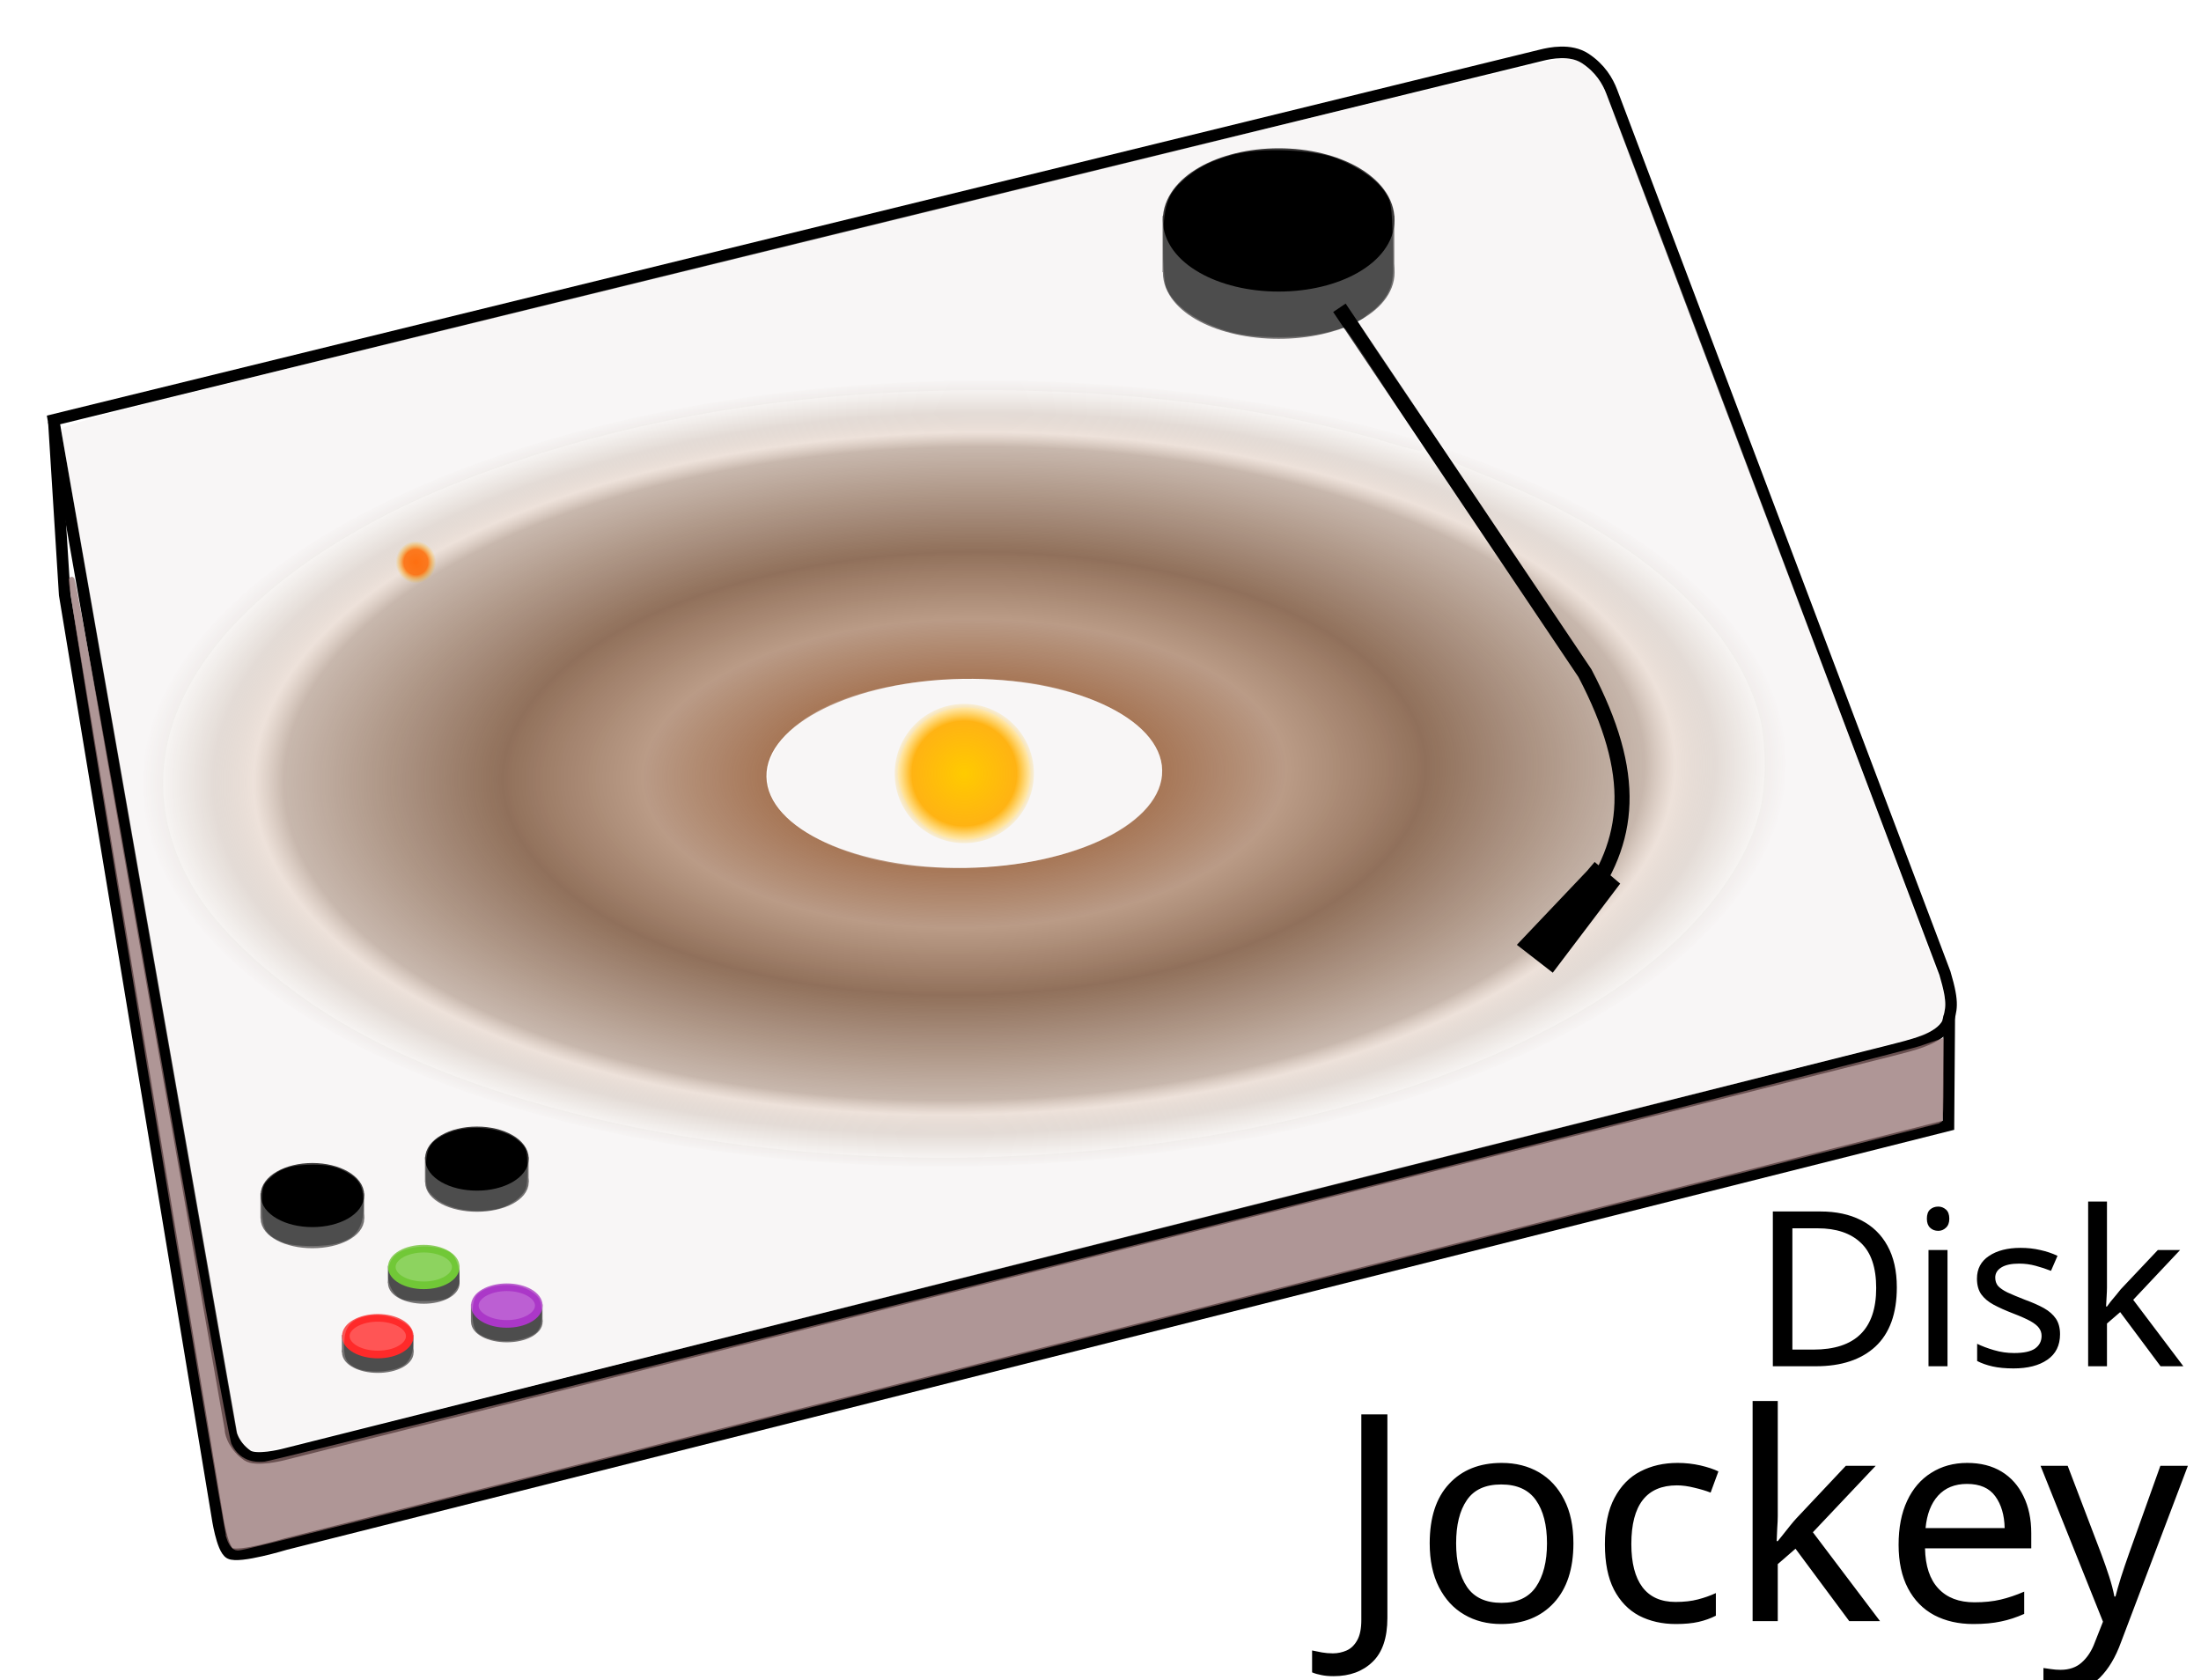
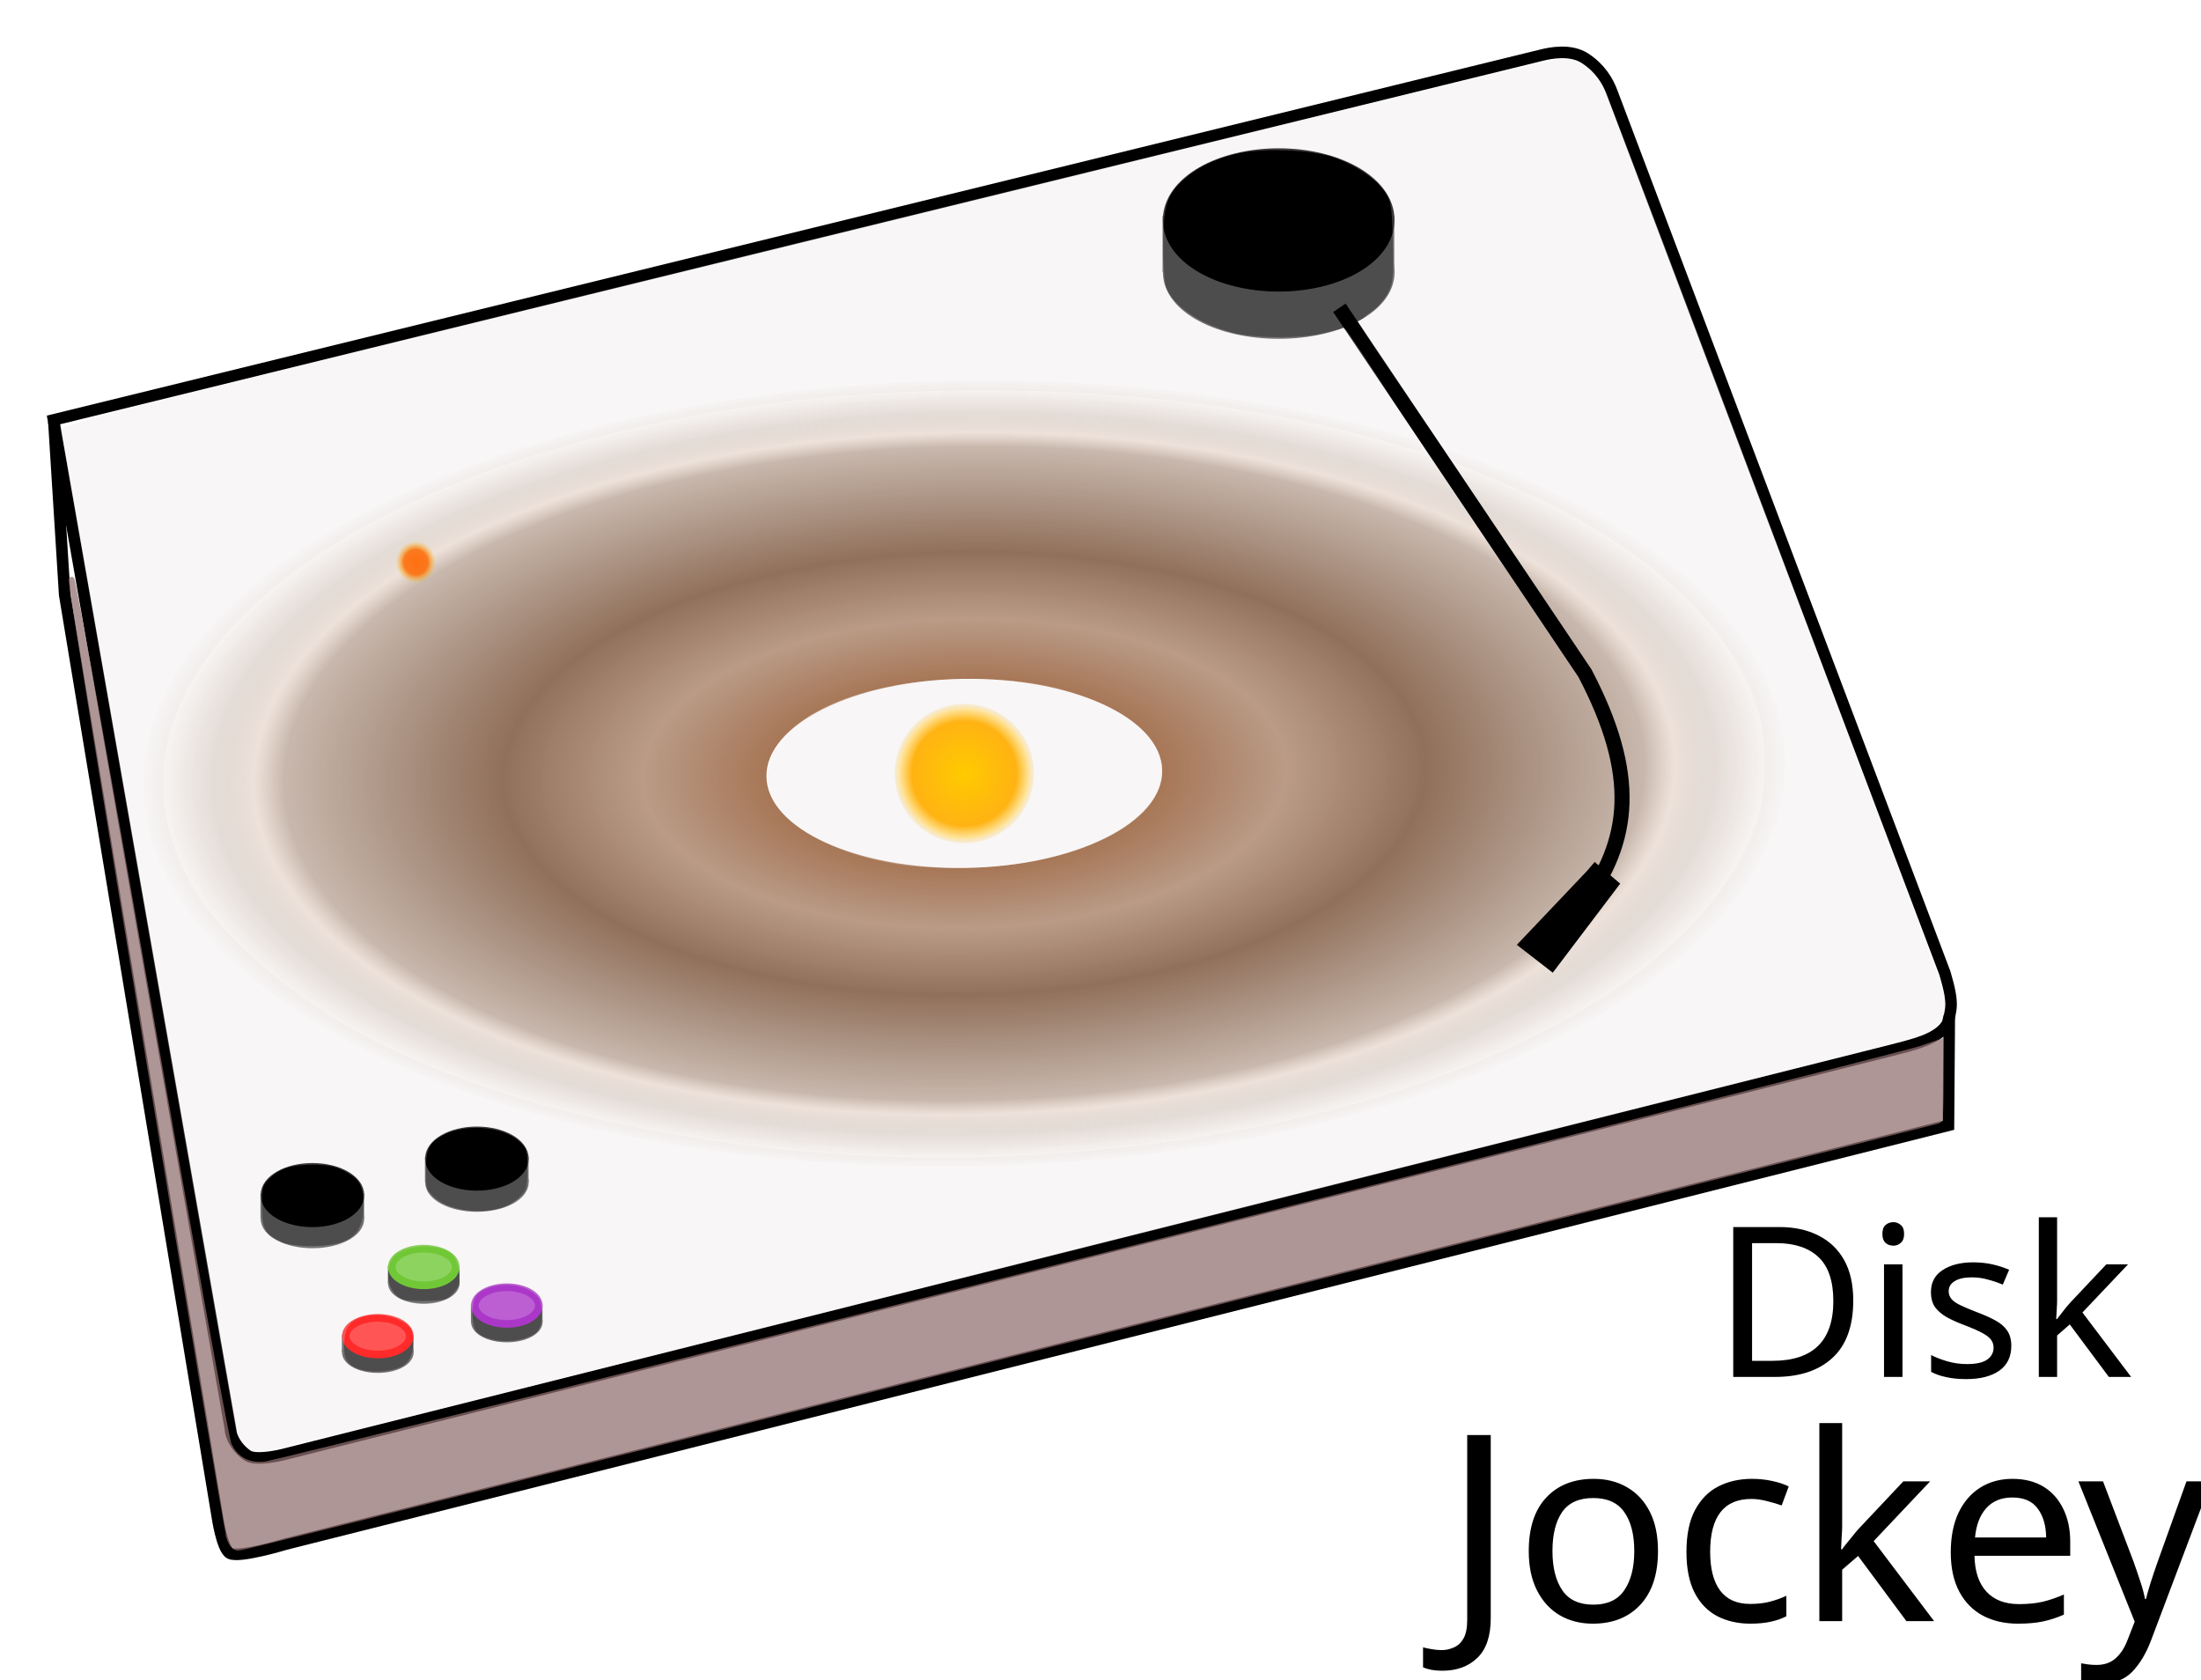
- <svg xmlns="http://www.w3.org/2000/svg" xmlns:ns1="http://www.openswatchbook.org/uri/2009/osb" xmlns:xlink="http://www.w3.org/1999/xlink" width="190" height="145" viewBox="0 0 190 145" id="svg2" version="1.1">
+ <svg xmlns="http://www.w3.org/2000/svg" xmlns:ns1="http://www.openswatchbook.org/uri/2009/osb" xmlns:xlink="http://www.w3.org/1999/xlink" width="202.667" height="154.667" viewBox="0 0 190 145" id="svg2" version="1.1">
  <defs id="defs4">
    <linearGradient id="linearGradient5384">
      <stop id="stop5386" offset="0" style="stop-color:#ffcb00;stop-opacity:1" />
      <stop style="stop-color:#ffad00;stop-opacity:0.925" offset="0.715" id="stop5388" />
      <stop id="stop5390" offset="1" style="stop-color:#ffbe00;stop-opacity:0.013" />
    </linearGradient>
    <linearGradient id="linearGradient5293" ns1:paint="gradient">
      <stop style="stop-color:#ffc722;stop-opacity:1;" offset="0" id="stop5295" />
      <stop style="stop-color:#ffc722;stop-opacity:0;" offset="1" id="stop5297" />
    </linearGradient>
    <linearGradient id="linearGradient5244">
      <stop style="stop-color:#ff6600;stop-opacity:1;" offset="0" id="stop5246" />
      <stop id="stop5252" offset="0.595" style="stop-color:#ff6800;stop-opacity:0.924" />
      <stop style="stop-color:#ffbe00;stop-opacity:0" offset="1" id="stop5248" />
    </linearGradient>
    <linearGradient id="linearGradient3861-3-7">
      <stop style="stop-color:#93410b;stop-opacity:1;" offset="0" id="stop5230" />
      <stop id="stop5232" offset="0.39" style="stop-color:#74360d;stop-opacity:0.498" />
      <stop style="stop-color:#562504;stop-opacity:0.655" offset="0.56" id="stop5234" />
      <stop id="stop5236" offset="0.825" style="stop-color:#552302;stop-opacity:0.325;" />
      <stop style="stop-color:#b68667;stop-opacity:0.243" offset="0.862" id="stop5238" />
      <stop style="stop-color:#552201;stop-opacity:0.161;" offset="0.91" id="stop5240" />
      <stop style="stop-color:#552200;stop-opacity:0;" offset="1" id="stop5242" />
    </linearGradient>
    <linearGradient id="linearGradient3861-3">
      <stop id="stop5184" offset="0" style="stop-color:#93410b;stop-opacity:1;" />
      <stop style="stop-color:#74360d;stop-opacity:0.498" offset="0.39" id="stop5186" />
      <stop id="stop5190" offset="0.56" style="stop-color:#562504;stop-opacity:0.655" />
      <stop style="stop-color:#552302;stop-opacity:0.325;" offset="0.825" id="stop5198" />
      <stop id="stop5202" offset="0.862" style="stop-color:#b68667;stop-opacity:0.243" />
      <stop id="stop5200" offset="0.91" style="stop-color:#552201;stop-opacity:0.161;" />
      <stop id="stop5188" offset="1" style="stop-color:#552200;stop-opacity:0;" />
    </linearGradient>
    <marker orient="auto" refY="0" refX="0" id="Arrow2Lend" style="overflow:visible">
      <path id="path3875" style="fill-rule:evenodd;stroke-width:0.625;stroke-linejoin:round" d="M 8.719,4.034 -2.207,0.016 8.719,-4.002 c -1.745,2.372 -1.735,5.617 -6e-7,8.035 z" transform="matrix(-1.1,0,0,-1.1,-1.1,0)" />
    </marker>
    <marker orient="auto" refY="0" refX="0" id="marker4056" style="overflow:visible">
      <path id="path4058" style="fill-rule:evenodd;stroke-width:0.625;stroke-linejoin:round" d="M 8.719,4.034 -2.207,0.016 8.719,-4.002 c -1.745,2.372 -1.735,5.617 -6e-7,8.035 z" transform="matrix(-1.1,0,0,-1.1,-1.1,0)" />
    </marker>
    <path style="fill:none;stroke:#000000;stroke-width:1px;stroke-linecap:butt;stroke-linejoin:miter;stroke-opacity:1;marker-start:url(#Arrow1Lstart);marker-end:none" d="m 35,165 c 10.173,-7.63 27.989,-18.871 48.99,-27.727 20.287,-8.555 43.622,-10.536 55.906,-12.992" id="path3021" transform="translate(0,702.3622)" />
    <marker orient="auto" refY="0" refX="0" id="Arrow1Lstart" style="overflow:visible">
-       <path id="path4006" d="M 0,0 5,-5 -12.5,0 5,5 0,0 Z" style="fill-rule:evenodd;stroke:#000000;stroke-width:1pt" transform="matrix(0.8,0,0,0.8,10,0)" />
+       <path id="path4006" d="M 0,0 5,-5 -12.5,0 5,5 Z" style="fill-rule:evenodd;stroke:#000000;stroke-width:1pt" transform="matrix(0.8,0,0,0.8,10,0)" />
    </marker>
    <marker orient="auto" refY="0" refX="0" id="TriangleOutL" style="overflow:visible">
-       <path id="path3996" d="m 5.77,0 -8.65,5 0,-10 8.65,5 z" style="fill-rule:evenodd;stroke:#000000;stroke-width:1pt" transform="scale(0.8,0.8)" />
+       <path id="path3996" d="M 5.77,0 -2.88,5 V -5 Z" style="fill-rule:evenodd;stroke:#000000;stroke-width:1pt" transform="scale(0.8)" />
    </marker>
    <marker orient="auto" refY="0" refX="0" id="marker4065" style="overflow:visible">
      <path id="path4067" style="fill-rule:evenodd;stroke-width:0.625;stroke-linejoin:round" d="M 8.719,4.034 -2.207,0.016 8.719,-4.002 c -1.745,2.372 -1.735,5.617 -6e-7,8.035 z" transform="matrix(-1.1,0,0,-1.1,-1.1,0)" />
    </marker>
    <marker orient="auto" refY="0" refX="0" id="marker4069" style="overflow:visible">
      <path id="path4071" style="fill-rule:evenodd;stroke-width:0.625;stroke-linejoin:round" d="M 8.719,4.034 -2.207,0.016 8.719,-4.002 c -1.745,2.372 -1.735,5.617 -6e-7,8.035 z" transform="matrix(-1.1,0,0,-1.1,-1.1,0)" />
    </marker>
    <marker orient="auto" refY="0" refX="0" id="marker4073" style="overflow:visible">
      <path id="path4075" style="fill-rule:evenodd;stroke-width:0.625;stroke-linejoin:round" d="M 8.719,4.034 -2.207,0.016 8.719,-4.002 c -1.745,2.372 -1.735,5.617 -6e-7,8.035 z" transform="matrix(-1.1,0,0,-1.1,-1.1,0)" />
    </marker>
    <radialGradient xlink:href="#linearGradient3861-3" id="radialGradient3875" cx="130.714" cy="801.657" fx="130.714" fy="801.657" r="118.437" gradientTransform="matrix(0.6009785,-0.00969067,0.00465183,0.2884887,0.957907,744.1246)" gradientUnits="userSpaceOnUse" />
    <linearGradient id="linearGradient3861">
      <stop style="stop-color:#93410b;stop-opacity:1;" offset="0" id="stop3863" />
      <stop id="stop3877" offset="0.942" style="stop-color:#5e3012;stop-opacity:0.498;" />
      <stop style="stop-color:#552200;stop-opacity:0;" offset="1" id="stop3865" />
    </linearGradient>
    <radialGradient xlink:href="#linearGradient5244" id="radialGradient5250" cx="27.256" cy="1017.401" fx="27.256" fy="1017.401" r="3.75" gradientTransform="matrix(0.4642857,0,0,0.4863946,7.827919,461.4824)" gradientUnits="userSpaceOnUse" />
    <radialGradient xlink:href="#linearGradient5384" id="radialGradient5382" cx="67.753" cy="961.344" fx="67.753" fy="961.344" r="6.311" gradientUnits="userSpaceOnUse" gradientTransform="translate(-0.2257143,13.99797)" />
  </defs>
  <g id="layer1" transform="translate(0,-907.3622)">
    <path style="fill:url(#radialGradient3875);fill-opacity:1;fill-rule:nonzero;stroke:none" d="m 82.697,940.231 c -39.161,0.631 -70.661,16.32 -70.36,35.039 0.302,18.719 32.291,33.384 71.453,32.752 39.161,-0.631 70.661,-16.32 70.36,-35.039 -0.302,-18.719 -32.291,-33.384 -71.453,-32.752 z m 0.415,25.728 c 9.431,-0.152 17.139,3.384 17.212,7.892 0.073,4.508 -7.518,8.274 -16.949,8.426 -9.431,0.152 -17.139,-3.367 -17.212,-7.875 -0.073,-4.508 7.518,-8.291 16.949,-8.443 z" id="path2987" />
-     <circle r="6.011" cy="975.343" cx="67.527" style="fill:url(#radialGradient5382);fill-opacity:1;fill-rule:nonzero;stroke:none;stroke-width:0.601;stroke-linecap:square;stroke-linejoin:miter;stroke-miterlimit:4;stroke-dasharray:0.601, 0.601;stroke-dashoffset:0;stroke-opacity:1" id="path3028" transform="matrix(0.99987,-0.01612272,0.01612272,0.99987,0,0)" />
-     <ellipse style="color:#000000;clip-rule:nonzero;display:inline;overflow:visible;visibility:visible;opacity:0.925;isolation:auto;mix-blend-mode:normal;color-interpolation:sRGB;color-interpolation-filters:linearRGB;solid-color:#000000;solid-opacity:1;fill:url(#radialGradient5250);fill-opacity:1;fill-rule:nonzero;stroke:none;stroke-width:1.25;stroke-linecap:butt;stroke-linejoin:miter;stroke-miterlimit:4;stroke-dasharray:none;stroke-dashoffset:0;stroke-opacity:1;color-rendering:auto;image-rendering:auto;shape-rendering:auto;text-rendering:auto;enable-background:accumulate" id="path5138" cx="20.482" cy="956.341" rx="1.741" ry="1.824" transform="matrix(0.99987,-0.01612272,0.01612272,0.99987,0,0)" />
+     <circle r="6.011" cy="975.343" cx="67.527" style="fill:url(#radialGradient5382);fill-opacity:1;fill-rule:nonzero;stroke:none;stroke-width:0.601;stroke-linecap:square;stroke-linejoin:miter;stroke-miterlimit:4;stroke-dasharray:0.601, 0.601;stroke-dashoffset:0;stroke-opacity:1" id="path3028" transform="rotate(-0.9238038)" />
+     <ellipse style="color:#000000;clip-rule:nonzero;display:inline;overflow:visible;visibility:visible;opacity:0.925;isolation:auto;mix-blend-mode:normal;color-interpolation:sRGB;color-interpolation-filters:linearRGB;solid-color:#000000;solid-opacity:1;fill:url(#radialGradient5250);fill-opacity:1;fill-rule:nonzero;stroke:none;stroke-width:1.25;stroke-linecap:butt;stroke-linejoin:miter;stroke-miterlimit:4;stroke-dasharray:none;stroke-dashoffset:0;stroke-opacity:1;color-rendering:auto;image-rendering:auto;shape-rendering:auto;text-rendering:auto;enable-background:accumulate" id="path5138" cx="20.482" cy="956.341" rx="1.741" ry="1.824" transform="rotate(-0.9238038)" />
    <path style="fill:none;fill-rule:evenodd;stroke:#000000;stroke-width:1px;stroke-linecap:butt;stroke-linejoin:miter;stroke-opacity:1" d="m 21.349,1032.986 c 0.747,0.522 3.047,-0.061 3.047,-0.061 L 163.081,998.074 c 1.852,-0.483 4.334,-0.999 5.045,-2.395 0.287,-1.197 0.584,-1.577 -0.231,-4.316 l -28.755,-76.068 c -0.357,-0.945 -1.001,-2.035 -2.289,-2.884 -1.288,-0.849 -3.077,-0.459 -3.751,-0.294 L 4.616,943.609 19.907,1030.768 c -0.055,-0.055 0.087,1.272 1.442,2.218 z" id="path5272" />
-     <path style="color:#000000;font-style:normal;font-variant:normal;font-weight:normal;font-stretch:normal;font-size:medium;line-height:normal;font-family:sans-serif;text-indent:0;text-align:start;text-decoration:none;text-decoration-line:none;text-decoration-style:solid;text-decoration-color:#000000;letter-spacing:normal;word-spacing:normal;text-transform:none;direction:ltr;block-progression:tb;writing-mode:lr-tb;baseline-shift:baseline;text-anchor:start;white-space:normal;clip-rule:nonzero;display:inline;overflow:visible;visibility:visible;opacity:1;isolation:auto;mix-blend-mode:normal;color-interpolation:sRGB;color-interpolation-filters:linearRGB;solid-color:#000000;solid-opacity:1;fill:#000000;fill-opacity:1;fill-rule:nonzero;stroke:none;stroke-width:2;stroke-linecap:butt;stroke-linejoin:miter;stroke-miterlimit:4;stroke-dasharray:none;stroke-dashoffset:0;stroke-opacity:1;color-rendering:auto;image-rendering:auto;shape-rendering:auto;text-rendering:auto;enable-background:accumulate" d="m 137.656,981.761 -0.647,0.763 -6.068,6.39 3.1,2.406 5.822,-7.689 z" id="rect5309" />
+     <path style="color:#000000;font-style:normal;font-variant:normal;font-weight:normal;font-stretch:normal;font-size:medium;line-height:normal;font-family:sans-serif;text-indent:0;text-align:start;text-decoration:none;text-decoration-line:none;text-decoration-style:solid;text-decoration-color:#000000;letter-spacing:normal;word-spacing:normal;text-transform:none;writing-mode:lr-tb;direction:ltr;baseline-shift:baseline;text-anchor:start;white-space:normal;clip-rule:nonzero;display:inline;overflow:visible;visibility:visible;opacity:1;isolation:auto;mix-blend-mode:normal;color-interpolation:sRGB;color-interpolation-filters:linearRGB;solid-color:#000000;solid-opacity:1;fill:#000000;fill-opacity:1;fill-rule:nonzero;stroke:none;stroke-width:2;stroke-linecap:butt;stroke-linejoin:miter;stroke-miterlimit:4;stroke-dasharray:none;stroke-dashoffset:0;stroke-opacity:1;color-rendering:auto;image-rendering:auto;shape-rendering:auto;text-rendering:auto;enable-background:accumulate" d="m 137.656,981.761 -0.647,0.763 -6.068,6.39 3.1,2.406 5.822,-7.689 z" id="rect5309" />
    <path style="fill:none;fill-rule:evenodd;stroke:#000000;stroke-width:1px;stroke-linecap:butt;stroke-linejoin:miter;stroke-opacity:1" d="m 4.65,943.746 0.936,14.956 13.167,79.519 c 0,0 0.403,2.835 1.094,3.21 0.789,0.428 4.785,-0.784 4.785,-0.784 l 143.566,-36.157 0.072,-9.464" id="path5332" />
    <g id="g5397" transform="translate(-2,14)">
      <rect y="913.044" x="103.406" height="2.759" width="17.902" id="rect5334" style="color:#000000;clip-rule:nonzero;display:inline;overflow:visible;visibility:visible;opacity:1;isolation:auto;mix-blend-mode:normal;color-interpolation:sRGB;color-interpolation-filters:linearRGB;solid-color:#000000;solid-opacity:1;fill:#000000;fill-opacity:1;fill-rule:nonzero;stroke:#4d4d4d;stroke-width:2.098;stroke-linecap:butt;stroke-linejoin:miter;stroke-miterlimit:4;stroke-dasharray:none;stroke-dashoffset:0;stroke-opacity:1;color-rendering:auto;image-rendering:auto;shape-rendering:auto;text-rendering:auto;enable-background:accumulate" />
      <ellipse ry="4.712" rx="8.976" cy="916.87" cx="112.387" id="path5283-4-2-5" style="color:#000000;clip-rule:nonzero;display:inline;overflow:visible;visibility:visible;opacity:1;isolation:auto;mix-blend-mode:normal;color-interpolation:sRGB;color-interpolation-filters:linearRGB;solid-color:#000000;solid-opacity:1;fill:#4d4d4d;fill-opacity:1;fill-rule:nonzero;stroke:#4d4d4d;stroke-width:2.048;stroke-linecap:butt;stroke-linejoin:miter;stroke-miterlimit:4;stroke-dasharray:none;stroke-dashoffset:0;stroke-opacity:1;color-rendering:auto;image-rendering:auto;shape-rendering:auto;text-rendering:auto;enable-background:accumulate" />
      <ellipse ry="5.118" rx="8.935" cy="912.346" cx="112.382" id="path5283-4-2" style="color:#000000;clip-rule:nonzero;display:inline;overflow:visible;visibility:visible;opacity:1;isolation:auto;mix-blend-mode:normal;color-interpolation:sRGB;color-interpolation-filters:linearRGB;solid-color:#000000;solid-opacity:1;fill:#000000;fill-opacity:1;fill-rule:nonzero;stroke:#000000;stroke-width:2.13;stroke-linecap:butt;stroke-linejoin:miter;stroke-miterlimit:4;stroke-dasharray:none;stroke-dashoffset:0;stroke-opacity:1;color-rendering:auto;image-rendering:auto;shape-rendering:auto;text-rendering:auto;enable-background:accumulate" />
    </g>
    <path style="fill:none;fill-rule:evenodd;stroke:#000000;stroke-width:1.3;stroke-linecap:butt;stroke-linejoin:miter;stroke-miterlimit:4;stroke-dasharray:none;stroke-opacity:1" d="m 115.624,933.929 21.195,31.54 c 4.595,8.773 4.008,14.442 -0.235,20.088" id="path5307" />
-     <path style="color:#000000;clip-rule:nonzero;display:inline;overflow:visible;visibility:visible;opacity:0.729;isolation:auto;mix-blend-mode:normal;color-interpolation:sRGB;color-interpolation-filters:linearRGB;solid-color:#000000;solid-opacity:1;fill:#916f6f;fill-opacity:1;fill-rule:nonzero;stroke:#916f6f;stroke-width:0.505;stroke-linecap:butt;stroke-linejoin:miter;stroke-miterlimit:4;stroke-dasharray:none;stroke-dashoffset:0;stroke-opacity:1;color-rendering:auto;image-rendering:auto;shape-rendering:auto;text-rendering:auto;enable-background:accumulate" d="m 19.819,1040.118 c -0.408,-1.249 -13.664,-81.624 -13.64,-82.707 0.011,-0.52 2.978,15.873 6.593,36.43 3.615,20.557 6.75,37.758 6.967,38.226 0.585,1.262 1.685,1.859 3.136,1.703 1.497,-0.161 140.642,-35.089 142.95,-35.883 l 1.705,-0.586 0,3.384 c 0,1.861 -0.048,3.384 -0.107,3.384 -0.059,0 -28.27,7.094 -62.693,15.764 -85.381,21.506 -83.786,21.106 -84.24,21.106 -0.232,0 -0.518,-0.349 -0.672,-0.821 z" id="path5402" />
+     <path style="color:#000000;clip-rule:nonzero;display:inline;overflow:visible;visibility:visible;opacity:0.729;isolation:auto;mix-blend-mode:normal;color-interpolation:sRGB;color-interpolation-filters:linearRGB;solid-color:#000000;solid-opacity:1;fill:#916f6f;fill-opacity:1;fill-rule:nonzero;stroke:#916f6f;stroke-width:0.505;stroke-linecap:butt;stroke-linejoin:miter;stroke-miterlimit:4;stroke-dasharray:none;stroke-dashoffset:0;stroke-opacity:1;color-rendering:auto;image-rendering:auto;shape-rendering:auto;text-rendering:auto;enable-background:accumulate" d="m 19.819,1040.118 c -0.408,-1.249 -13.664,-81.624 -13.64,-82.707 0.011,-0.52 2.978,15.873 6.593,36.43 3.615,20.557 6.75,37.758 6.967,38.226 0.585,1.262 1.685,1.859 3.136,1.703 1.497,-0.161 140.642,-35.089 142.95,-35.883 l 1.705,-0.586 v 3.384 c 0,1.861 -0.048,3.384 -0.107,3.384 -0.059,0 -28.27,7.094 -62.693,15.764 -85.381,21.506 -83.786,21.106 -84.24,21.106 -0.232,0 -0.518,-0.349 -0.672,-0.821 z" id="path5402" />
    <g id="g5397-9" transform="matrix(0.4472478,0,0,0.4472478,-23.29376,602.4682)">
      <rect y="913.044" x="103.406" height="2.759" width="17.902" id="rect5334-4" style="color:#000000;clip-rule:nonzero;display:inline;overflow:visible;visibility:visible;opacity:1;isolation:auto;mix-blend-mode:normal;color-interpolation:sRGB;color-interpolation-filters:linearRGB;solid-color:#000000;solid-opacity:1;fill:#000000;fill-opacity:1;fill-rule:nonzero;stroke:#4d4d4d;stroke-width:2.098;stroke-linecap:butt;stroke-linejoin:miter;stroke-miterlimit:4;stroke-dasharray:none;stroke-dashoffset:0;stroke-opacity:1;color-rendering:auto;image-rendering:auto;shape-rendering:auto;text-rendering:auto;enable-background:accumulate" />
      <ellipse ry="4.712" rx="8.976" cy="916.87" cx="112.387" id="path5283-4-2-5-0" style="color:#000000;clip-rule:nonzero;display:inline;overflow:visible;visibility:visible;opacity:1;isolation:auto;mix-blend-mode:normal;color-interpolation:sRGB;color-interpolation-filters:linearRGB;solid-color:#000000;solid-opacity:1;fill:#4d4d4d;fill-opacity:1;fill-rule:nonzero;stroke:#4d4d4d;stroke-width:2.048;stroke-linecap:butt;stroke-linejoin:miter;stroke-miterlimit:4;stroke-dasharray:none;stroke-dashoffset:0;stroke-opacity:1;color-rendering:auto;image-rendering:auto;shape-rendering:auto;text-rendering:auto;enable-background:accumulate" />
      <ellipse ry="5.118" rx="8.935" cy="912.346" cx="112.382" id="path5283-4-2-9" style="color:#000000;clip-rule:nonzero;display:inline;overflow:visible;visibility:visible;opacity:1;isolation:auto;mix-blend-mode:normal;color-interpolation:sRGB;color-interpolation-filters:linearRGB;solid-color:#000000;solid-opacity:1;fill:#000000;fill-opacity:1;fill-rule:nonzero;stroke:#000000;stroke-width:2.13;stroke-linecap:butt;stroke-linejoin:miter;stroke-miterlimit:4;stroke-dasharray:none;stroke-dashoffset:0;stroke-opacity:1;color-rendering:auto;image-rendering:auto;shape-rendering:auto;text-rendering:auto;enable-background:accumulate" />
    </g>
    <g id="g5397-9-1" transform="matrix(0.4472478,0,0,0.4472478,-9.094325,599.3219)">
      <rect y="913.044" x="103.406" height="2.759" width="17.902" id="rect5334-4-7" style="color:#000000;clip-rule:nonzero;display:inline;overflow:visible;visibility:visible;opacity:1;isolation:auto;mix-blend-mode:normal;color-interpolation:sRGB;color-interpolation-filters:linearRGB;solid-color:#000000;solid-opacity:1;fill:#000000;fill-opacity:1;fill-rule:nonzero;stroke:#4d4d4d;stroke-width:2.098;stroke-linecap:butt;stroke-linejoin:miter;stroke-miterlimit:4;stroke-dasharray:none;stroke-dashoffset:0;stroke-opacity:1;color-rendering:auto;image-rendering:auto;shape-rendering:auto;text-rendering:auto;enable-background:accumulate" />
      <ellipse ry="4.712" rx="8.976" cy="916.87" cx="112.387" id="path5283-4-2-5-0-3" style="color:#000000;clip-rule:nonzero;display:inline;overflow:visible;visibility:visible;opacity:1;isolation:auto;mix-blend-mode:normal;color-interpolation:sRGB;color-interpolation-filters:linearRGB;solid-color:#000000;solid-opacity:1;fill:#4d4d4d;fill-opacity:1;fill-rule:nonzero;stroke:#4d4d4d;stroke-width:2.048;stroke-linecap:butt;stroke-linejoin:miter;stroke-miterlimit:4;stroke-dasharray:none;stroke-dashoffset:0;stroke-opacity:1;color-rendering:auto;image-rendering:auto;shape-rendering:auto;text-rendering:auto;enable-background:accumulate" />
      <ellipse ry="5.118" rx="8.935" cy="912.346" cx="112.382" id="path5283-4-2-9-4" style="color:#000000;clip-rule:nonzero;display:inline;overflow:visible;visibility:visible;opacity:1;isolation:auto;mix-blend-mode:normal;color-interpolation:sRGB;color-interpolation-filters:linearRGB;solid-color:#000000;solid-opacity:1;fill:#000000;fill-opacity:1;fill-rule:nonzero;stroke:#000000;stroke-width:2.13;stroke-linecap:butt;stroke-linejoin:miter;stroke-miterlimit:4;stroke-dasharray:none;stroke-dashoffset:0;stroke-opacity:1;color-rendering:auto;image-rendering:auto;shape-rendering:auto;text-rendering:auto;enable-background:accumulate" />
    </g>
    <g id="g3561" transform="translate(6.214286,1.660714)">
      <rect y="1021.249" x="23.624" height="0.853" width="5.532" id="rect5334-4-8" style="color:#000000;clip-rule:nonzero;display:inline;overflow:visible;visibility:visible;opacity:1;isolation:auto;mix-blend-mode:normal;color-interpolation:sRGB;color-interpolation-filters:linearRGB;solid-color:#000000;solid-opacity:1;fill:#000000;fill-opacity:1;fill-rule:nonzero;stroke:#4d4d4d;stroke-width:0.648;stroke-linecap:butt;stroke-linejoin:miter;stroke-miterlimit:4;stroke-dasharray:none;stroke-dashoffset:0;stroke-opacity:1;color-rendering:auto;image-rendering:auto;shape-rendering:auto;text-rendering:auto;enable-background:accumulate" />
      <ellipse ry="1.456" rx="2.774" cy="1022.431" cx="26.4" id="path5283-4-2-5-0-39" style="color:#000000;clip-rule:nonzero;display:inline;overflow:visible;visibility:visible;opacity:1;isolation:auto;mix-blend-mode:normal;color-interpolation:sRGB;color-interpolation-filters:linearRGB;solid-color:#000000;solid-opacity:1;fill:#4d4d4d;fill-opacity:1;fill-rule:nonzero;stroke:#4d4d4d;stroke-width:0.633;stroke-linecap:butt;stroke-linejoin:miter;stroke-miterlimit:4;stroke-dasharray:none;stroke-dashoffset:0;stroke-opacity:1;color-rendering:auto;image-rendering:auto;shape-rendering:auto;text-rendering:auto;enable-background:accumulate" />
      <ellipse ry="1.582" rx="2.761" cy="1021.033" cx="26.398" id="path5283-4-2-9-2" style="color:#000000;clip-rule:nonzero;display:inline;overflow:visible;visibility:visible;opacity:1;isolation:auto;mix-blend-mode:normal;color-interpolation:sRGB;color-interpolation-filters:linearRGB;solid-color:#000000;solid-opacity:1;fill:#ff5555;fill-opacity:1;fill-rule:nonzero;stroke:#ff2a2a;stroke-width:0.658;stroke-linecap:butt;stroke-linejoin:miter;stroke-miterlimit:4;stroke-dasharray:none;stroke-dashoffset:0;stroke-opacity:1;color-rendering:auto;image-rendering:auto;shape-rendering:auto;text-rendering:auto;enable-background:accumulate" />
    </g>
    <g id="g3569" transform="translate(-1.553571,-1.785714)">
      <rect y="1018.723" x="35.363" height="0.853" width="5.532" id="rect5334-4-8-5" style="color:#000000;clip-rule:nonzero;display:inline;overflow:visible;visibility:visible;opacity:1;isolation:auto;mix-blend-mode:normal;color-interpolation:sRGB;color-interpolation-filters:linearRGB;solid-color:#000000;solid-opacity:1;fill:#000000;fill-opacity:1;fill-rule:nonzero;stroke:#4d4d4d;stroke-width:0.648;stroke-linecap:butt;stroke-linejoin:miter;stroke-miterlimit:4;stroke-dasharray:none;stroke-dashoffset:0;stroke-opacity:1;color-rendering:auto;image-rendering:auto;shape-rendering:auto;text-rendering:auto;enable-background:accumulate" />
      <ellipse ry="1.456" rx="2.774" cy="1019.906" cx="38.138" id="path5283-4-2-5-0-39-5" style="color:#000000;clip-rule:nonzero;display:inline;overflow:visible;visibility:visible;opacity:1;isolation:auto;mix-blend-mode:normal;color-interpolation:sRGB;color-interpolation-filters:linearRGB;solid-color:#000000;solid-opacity:1;fill:#4d4d4d;fill-opacity:1;fill-rule:nonzero;stroke:#4d4d4d;stroke-width:0.633;stroke-linecap:butt;stroke-linejoin:miter;stroke-miterlimit:4;stroke-dasharray:none;stroke-dashoffset:0;stroke-opacity:1;color-rendering:auto;image-rendering:auto;shape-rendering:auto;text-rendering:auto;enable-background:accumulate" />
      <ellipse ry="1.582" rx="2.761" cy="1018.507" cx="38.136" id="path5283-4-2-9-2-6" style="color:#000000;clip-rule:nonzero;display:inline;overflow:visible;visibility:visible;opacity:1;isolation:auto;mix-blend-mode:normal;color-interpolation:sRGB;color-interpolation-filters:linearRGB;solid-color:#000000;solid-opacity:1;fill:#8dd35f;fill-opacity:1;fill-rule:nonzero;stroke:#71c837;stroke-width:0.658;stroke-linecap:butt;stroke-linejoin:miter;stroke-miterlimit:4;stroke-dasharray:none;stroke-dashoffset:0;stroke-opacity:1;color-rendering:auto;image-rendering:auto;shape-rendering:auto;text-rendering:auto;enable-background:accumulate" />
    </g>
    <g id="g3577" transform="translate(-5.75,4.196429)">
      <rect y="1016.072" x="46.727" height="0.853" width="5.532" id="rect5334-4-8-2" style="color:#000000;clip-rule:nonzero;display:inline;overflow:visible;visibility:visible;opacity:1;isolation:auto;mix-blend-mode:normal;color-interpolation:sRGB;color-interpolation-filters:linearRGB;solid-color:#000000;solid-opacity:1;fill:#000000;fill-opacity:1;fill-rule:nonzero;stroke:#4d4d4d;stroke-width:0.648;stroke-linecap:butt;stroke-linejoin:miter;stroke-miterlimit:4;stroke-dasharray:none;stroke-dashoffset:0;stroke-opacity:1;color-rendering:auto;image-rendering:auto;shape-rendering:auto;text-rendering:auto;enable-background:accumulate" />
      <ellipse ry="1.456" rx="2.774" cy="1017.254" cx="49.502" id="path5283-4-2-5-0-39-8" style="color:#000000;clip-rule:nonzero;display:inline;overflow:visible;visibility:visible;opacity:1;isolation:auto;mix-blend-mode:normal;color-interpolation:sRGB;color-interpolation-filters:linearRGB;solid-color:#000000;solid-opacity:1;fill:#4d4d4d;fill-opacity:1;fill-rule:nonzero;stroke:#4d4d4d;stroke-width:0.633;stroke-linecap:butt;stroke-linejoin:miter;stroke-miterlimit:4;stroke-dasharray:none;stroke-dashoffset:0;stroke-opacity:1;color-rendering:auto;image-rendering:auto;shape-rendering:auto;text-rendering:auto;enable-background:accumulate" />
      <ellipse ry="1.582" rx="2.761" cy="1015.856" cx="49.501" id="path5283-4-2-9-2-7" style="color:#000000;clip-rule:nonzero;display:inline;overflow:visible;visibility:visible;opacity:1;isolation:auto;mix-blend-mode:normal;color-interpolation:sRGB;color-interpolation-filters:linearRGB;solid-color:#000000;solid-opacity:1;fill:#bc5fd3;fill-opacity:1;fill-rule:nonzero;stroke:#ab37c8;stroke-width:0.658;stroke-linecap:butt;stroke-linejoin:miter;stroke-miterlimit:4;stroke-dasharray:none;stroke-dashoffset:0;stroke-opacity:1;color-rendering:auto;image-rendering:auto;shape-rendering:auto;text-rendering:auto;enable-background:accumulate" />
    </g>
-     <text xml:space="preserve" style="font-style:normal;font-variant:normal;font-weight:normal;font-stretch:normal;font-size:18.704px;line-height:125%;font-family:'Linux Libertine';-inkscape-font-specification:'Linux Libertine, Normal';text-align:start;letter-spacing:0px;word-spacing:0px;writing-mode:lr-tb;text-anchor:start;fill:#000000;fill-opacity:1;stroke:none;stroke-width:1px;stroke-linecap:butt;stroke-linejoin:miter;stroke-opacity:1" x="151.225" y="1025.289" id="text5514">
-       <tspan id="tspan5516" x="151.225" y="1025.289" style="font-style:normal;font-variant:normal;font-weight:normal;font-stretch:condensed;font-size:18.704px;line-height:125%;font-family:Impact;-inkscape-font-specification:'Impact, Condensed';text-align:start;writing-mode:lr-tb;text-anchor:start">Disk</tspan>
+     <text xml:space="preserve" style="font-style:normal;font-variant:normal;font-weight:normal;font-stretch:normal;font-size:18.13px;line-height:0%;font-family:'Linux Libertine';-inkscape-font-specification:'Linux Libertine, Normal';font-variant-ligatures:normal;font-variant-caps:normal;font-variant-numeric:normal;font-feature-settings:normal;text-align:start;letter-spacing:0px;word-spacing:0px;writing-mode:lr-tb;text-anchor:start;fill:#000000;fill-opacity:1;stroke:none;stroke-width:1.511px;stroke-linecap:butt;stroke-linejoin:miter;stroke-opacity:1" x="147.857" y="1026.211" id="text5514">
+       <tspan id="tspan5516" x="147.857" y="1026.211" style="font-style:normal;font-variant:normal;font-weight:normal;font-stretch:normal;font-size:18.13px;line-height:125%;font-family:'Linux Libertine';-inkscape-font-specification:'Linux Libertine, Normal';font-variant-ligatures:normal;font-variant-caps:normal;font-variant-numeric:normal;font-feature-settings:normal;text-align:start;writing-mode:lr-tb;text-anchor:start;stroke-width:1.511px">Disk</tspan>
    </text>
-     <text xml:space="preserve" style="font-style:normal;font-variant:normal;font-weight:normal;font-stretch:condensed;font-size:25px;line-height:125%;font-family:Impact;-inkscape-font-specification:'Impact, Condensed';text-align:start;letter-spacing:0px;word-spacing:0px;writing-mode:lr-tb;text-anchor:start;fill:#000000;fill-opacity:1;stroke:none;stroke-width:1px;stroke-linecap:butt;stroke-linejoin:miter;stroke-opacity:1" x="115.218" y="1047.291" id="text5518">
-       <tspan id="tspan5520" x="115.218" y="1047.291">Jockey</tspan>
+     <text xml:space="preserve" style="font-style:normal;font-variant:normal;font-weight:normal;font-stretch:normal;font-size:22.5px;line-height:0%;font-family:'Linux Libertine';-inkscape-font-specification:'Linux Libertine, Normal';font-variant-ligatures:normal;font-variant-caps:normal;font-variant-numeric:normal;font-feature-settings:normal;text-align:start;letter-spacing:0px;word-spacing:0px;writing-mode:lr-tb;text-anchor:start;fill:#000000;fill-opacity:1;stroke:none;stroke-width:1px;stroke-linecap:butt;stroke-linejoin:miter;stroke-opacity:1" x="124.593" y="1047.291" id="text5518">
+       <tspan id="tspan5520" x="124.593" y="1047.291" style="font-style:normal;font-variant:normal;font-weight:normal;font-stretch:normal;font-size:22.5px;line-height:1.25;font-family:'Linux Libertine';-inkscape-font-specification:'Linux Libertine, Normal';font-variant-ligatures:normal;font-variant-caps:normal;font-variant-numeric:normal;font-feature-settings:normal;text-align:start;writing-mode:lr-tb;text-anchor:start">Jockey</tspan>
    </text>
-     <path style="color:#000000;clip-rule:nonzero;display:inline;overflow:visible;visibility:visible;opacity:0.258;isolation:auto;mix-blend-mode:normal;color-interpolation:sRGB;color-interpolation-filters:linearRGB;solid-color:#000000;solid-opacity:1;fill:#e3dbdb;fill-opacity:1;fill-rule:nonzero;stroke:#e3dbdb;stroke-width:0.328;stroke-linecap:butt;stroke-linejoin:miter;stroke-miterlimit:4;stroke-dasharray:none;stroke-dashoffset:0;stroke-opacity:1;color-rendering:auto;image-rendering:auto;shape-rendering:auto;text-rendering:auto;enable-background:accumulate" d="m 21.191,124.597 c -0.289,-0.31 -0.576,-0.793 -0.639,-1.073 C 20.364,122.683 5.502,37.695 5.453,37.18 5.412,36.751 11.798,35.136 69.552,20.964 106.695,11.85 134.198,5.22 134.888,5.214 c 0.991,-0.008 1.348,0.128 2.126,0.811 0.514,0.451 1.134,1.275 1.378,1.831 1.271,2.895 29.073,76.852 29.254,77.82 0.347,1.86 -0.132,2.878 -1.661,3.525 -1.358,0.575 -142.452,35.959 -143.386,35.959 -0.587,0 -1.057,-0.188 -1.407,-0.563 z m 13.83,-6.676 c 0.725,-0.539 1.013,-1.795 0.699,-3.046 -0.221,-0.881 -2.129,-1.681 -3.61,-1.514 -1.655,0.187 -2.441,0.87 -2.538,2.208 -0.117,1.595 0.101,2.151 1.023,2.622 1.123,0.573 3.487,0.429 4.426,-0.269 z m 10.978,-2.518 c 0.778,-0.398 1.023,-1.077 0.905,-2.507 -0.065,-0.786 -0.249,-1.091 -0.939,-1.554 -1.353,-0.909 -3.853,-0.754 -4.911,0.304 -0.592,0.592 -0.576,2.94 0.024,3.478 1.038,0.931 3.386,1.064 4.921,0.279 l 6e-6,0 z m -6.694,-3.747 c 0.522,-0.607 0.608,-0.917 0.504,-1.831 -0.068,-0.605 -0.319,-1.316 -0.558,-1.58 -1.06,-1.172 -4.458,-1.062 -5.431,0.175 -0.951,1.209 -0.495,3.302 0.845,3.876 0.298,0.127 1.322,0.2 2.276,0.161 1.558,-0.063 1.799,-0.145 2.364,-0.801 z m -9.985,-4.218 c 1.569,-0.47 2.224,-1.45 2.224,-3.328 0,-1.845 -0.354,-2.472 -1.818,-3.219 -0.735,-0.375 -1.502,-0.523 -2.698,-0.522 -1.933,0.003 -2.908,0.314 -3.881,1.242 -0.634,0.605 -0.694,0.824 -0.694,2.509 0,2.042 0.303,2.573 1.852,3.247 0.989,0.43 3.688,0.468 5.015,0.071 z m 13.947,-3.011 c 0.545,-0.151 1.312,-0.596 1.705,-0.989 0.651,-0.651 0.714,-0.874 0.714,-2.527 0,-1.688 -0.052,-1.861 -0.757,-2.52 -1.402,-1.31 -4.639,-1.612 -6.616,-0.618 -1.391,0.7 -1.706,1.294 -1.713,3.231 -0.005,1.599 0.051,1.783 0.752,2.437 1.221,1.141 3.804,1.571 5.915,0.985 z m 45.224,-4.525 c 19.666,-1.069 36.784,-5.628 48.945,-13.036 7.88,-4.8 13.282,-11.061 14.68,-17.012 0.559,-2.38 0.506,-6.041 -0.119,-8.298 -2.218,-8.004 -10.579,-15.373 -23.226,-20.471 -1.597,-0.644 -3.037,-1.254 -3.2,-1.355 -0.23,-0.144 -7.245,-10.418 -7.991,-11.702 -0.095,-0.163 0.263,-0.568 0.836,-0.947 0.551,-0.364 1.239,-1.129 1.53,-1.699 0.475,-0.931 0.52,-1.387 0.447,-4.502 -0.076,-3.207 -0.129,-3.536 -0.713,-4.403 -0.757,-1.125 -2.34,-2.226 -4.267,-2.97 -1.985,-0.766 -6.567,-0.949 -8.85,-0.353 -1.987,0.518 -3.244,1.142 -4.467,2.216 -1.51,1.325 -1.849,2.386 -1.856,5.793 -0.003,1.623 0.115,3.271 0.262,3.662 0.643,1.706 2.899,3.262 5.86,4.042 2.034,0.536 6.114,0.533 8.13,-0.005 0.827,-0.221 1.522,-0.378 1.543,-0.349 1.153,1.572 6.676,10.111 6.594,10.194 -0.065,0.065 -1.068,-0.17 -2.228,-0.522 C 104.666,33.401 82.768,32.179 63.87,35.03 52.156,36.798 40.617,40.359 32.403,44.742 15.703,53.653 9.834,65.807 16.778,77.1 c 2.424,3.943 7.748,8.587 13.635,11.895 13.904,7.813 36.594,12.074 58.08,10.906 z" id="path3588" transform="translate(0,907.3622)" />
+     <path style="color:#000000;clip-rule:nonzero;display:inline;overflow:visible;visibility:visible;opacity:0.258;isolation:auto;mix-blend-mode:normal;color-interpolation:sRGB;color-interpolation-filters:linearRGB;solid-color:#000000;solid-opacity:1;fill:#e3dbdb;fill-opacity:1;fill-rule:nonzero;stroke:#e3dbdb;stroke-width:0.328;stroke-linecap:butt;stroke-linejoin:miter;stroke-miterlimit:4;stroke-dasharray:none;stroke-dashoffset:0;stroke-opacity:1;color-rendering:auto;image-rendering:auto;shape-rendering:auto;text-rendering:auto;enable-background:accumulate" d="m 21.191,124.597 c -0.289,-0.31 -0.576,-0.793 -0.639,-1.073 C 20.364,122.683 5.502,37.695 5.453,37.18 5.412,36.751 11.798,35.136 69.552,20.964 106.695,11.85 134.198,5.22 134.888,5.214 c 0.991,-0.008 1.348,0.128 2.126,0.811 0.514,0.451 1.134,1.275 1.378,1.831 1.271,2.895 29.073,76.852 29.254,77.82 0.347,1.86 -0.132,2.878 -1.661,3.525 -1.358,0.575 -142.452,35.959 -143.386,35.959 -0.587,0 -1.057,-0.188 -1.407,-0.563 z m 13.83,-6.676 c 0.725,-0.539 1.013,-1.795 0.699,-3.046 -0.221,-0.881 -2.129,-1.681 -3.61,-1.514 -1.655,0.187 -2.441,0.87 -2.538,2.208 -0.117,1.595 0.101,2.151 1.023,2.622 1.123,0.573 3.487,0.429 4.426,-0.269 z m 10.978,-2.518 c 0.778,-0.398 1.023,-1.077 0.905,-2.507 -0.065,-0.786 -0.249,-1.091 -0.939,-1.554 -1.353,-0.909 -3.853,-0.754 -4.911,0.304 -0.592,0.592 -0.576,2.94 0.024,3.478 1.038,0.931 3.386,1.064 4.921,0.279 z m -6.694,-3.747 c 0.522,-0.607 0.608,-0.917 0.504,-1.831 -0.068,-0.605 -0.319,-1.316 -0.558,-1.58 -1.06,-1.172 -4.458,-1.062 -5.431,0.175 -0.951,1.209 -0.495,3.302 0.845,3.876 0.298,0.127 1.322,0.2 2.276,0.161 1.558,-0.063 1.799,-0.145 2.364,-0.801 z m -9.985,-4.218 c 1.569,-0.47 2.224,-1.45 2.224,-3.328 0,-1.845 -0.354,-2.472 -1.818,-3.219 -0.735,-0.375 -1.502,-0.523 -2.698,-0.522 -1.933,0.003 -2.908,0.314 -3.881,1.242 -0.634,0.605 -0.694,0.824 -0.694,2.509 0,2.042 0.303,2.573 1.852,3.247 0.989,0.43 3.688,0.468 5.015,0.071 z m 13.947,-3.011 c 0.545,-0.151 1.312,-0.596 1.705,-0.989 0.651,-0.651 0.714,-0.874 0.714,-2.527 0,-1.688 -0.052,-1.861 -0.757,-2.52 -1.402,-1.31 -4.639,-1.612 -6.616,-0.618 -1.391,0.7 -1.706,1.294 -1.713,3.231 -0.005,1.599 0.051,1.783 0.752,2.437 1.221,1.141 3.804,1.571 5.915,0.985 z m 45.224,-4.525 c 19.666,-1.069 36.784,-5.628 48.945,-13.036 7.88,-4.8 13.282,-11.061 14.68,-17.012 0.559,-2.38 0.506,-6.041 -0.119,-8.298 -2.218,-8.004 -10.579,-15.373 -23.226,-20.471 -1.597,-0.644 -3.037,-1.254 -3.2,-1.355 -0.23,-0.144 -7.245,-10.418 -7.991,-11.702 -0.095,-0.163 0.263,-0.568 0.836,-0.947 0.551,-0.364 1.239,-1.129 1.53,-1.699 0.475,-0.931 0.52,-1.387 0.447,-4.502 -0.076,-3.207 -0.129,-3.536 -0.713,-4.403 -0.757,-1.125 -2.34,-2.226 -4.267,-2.97 -1.985,-0.766 -6.567,-0.949 -8.85,-0.353 -1.987,0.518 -3.244,1.142 -4.467,2.216 -1.51,1.325 -1.849,2.386 -1.856,5.793 -0.003,1.623 0.115,3.271 0.262,3.662 0.643,1.706 2.899,3.262 5.86,4.042 2.034,0.536 6.114,0.533 8.13,-0.005 0.827,-0.221 1.522,-0.378 1.543,-0.349 1.153,1.572 6.676,10.111 6.594,10.194 -0.065,0.065 -1.068,-0.17 -2.228,-0.522 C 104.666,33.401 82.768,32.179 63.87,35.03 52.156,36.798 40.617,40.359 32.403,44.742 15.703,53.653 9.834,65.807 16.778,77.1 c 2.424,3.943 7.748,8.587 13.635,11.895 13.904,7.813 36.594,12.074 58.08,10.906 z" id="path3588" transform="translate(0,907.3622)" />
    <path style="color:#000000;clip-rule:nonzero;display:inline;overflow:visible;visibility:visible;opacity:0.258;isolation:auto;mix-blend-mode:normal;color-interpolation:sRGB;color-interpolation-filters:linearRGB;solid-color:#000000;solid-opacity:1;fill:#e3dbdb;fill-opacity:1;fill-rule:nonzero;stroke:#e3dbdb;stroke-width:0.464;stroke-linecap:butt;stroke-linejoin:miter;stroke-miterlimit:4;stroke-dasharray:none;stroke-dashoffset:0;stroke-opacity:1;color-rendering:auto;image-rendering:auto;shape-rendering:auto;text-rendering:auto;enable-background:accumulate" d="m 78.104,74.459 c -6.649,-0.919 -11.607,-4.035 -11.607,-7.293 0,-4.789 7.301,-8.323 17.143,-8.298 4.498,0.011 6.974,0.392 10.054,1.545 10.114,3.785 7.88,11.144 -4.137,13.624 -3.023,0.624 -8.528,0.827 -11.453,0.423 z m 8.472,-2.82 c 3.915,-2.504 3.307,-8.497 -1.05,-10.362 -2.741,-1.173 -6.078,0.033 -7.493,2.708 -1.035,1.956 -1.039,3.367 -0.019,5.364 1.741,3.408 5.317,4.364 8.561,2.289 z" id="path4432" transform="translate(0,907.3622)" />
  </g>
</svg>
